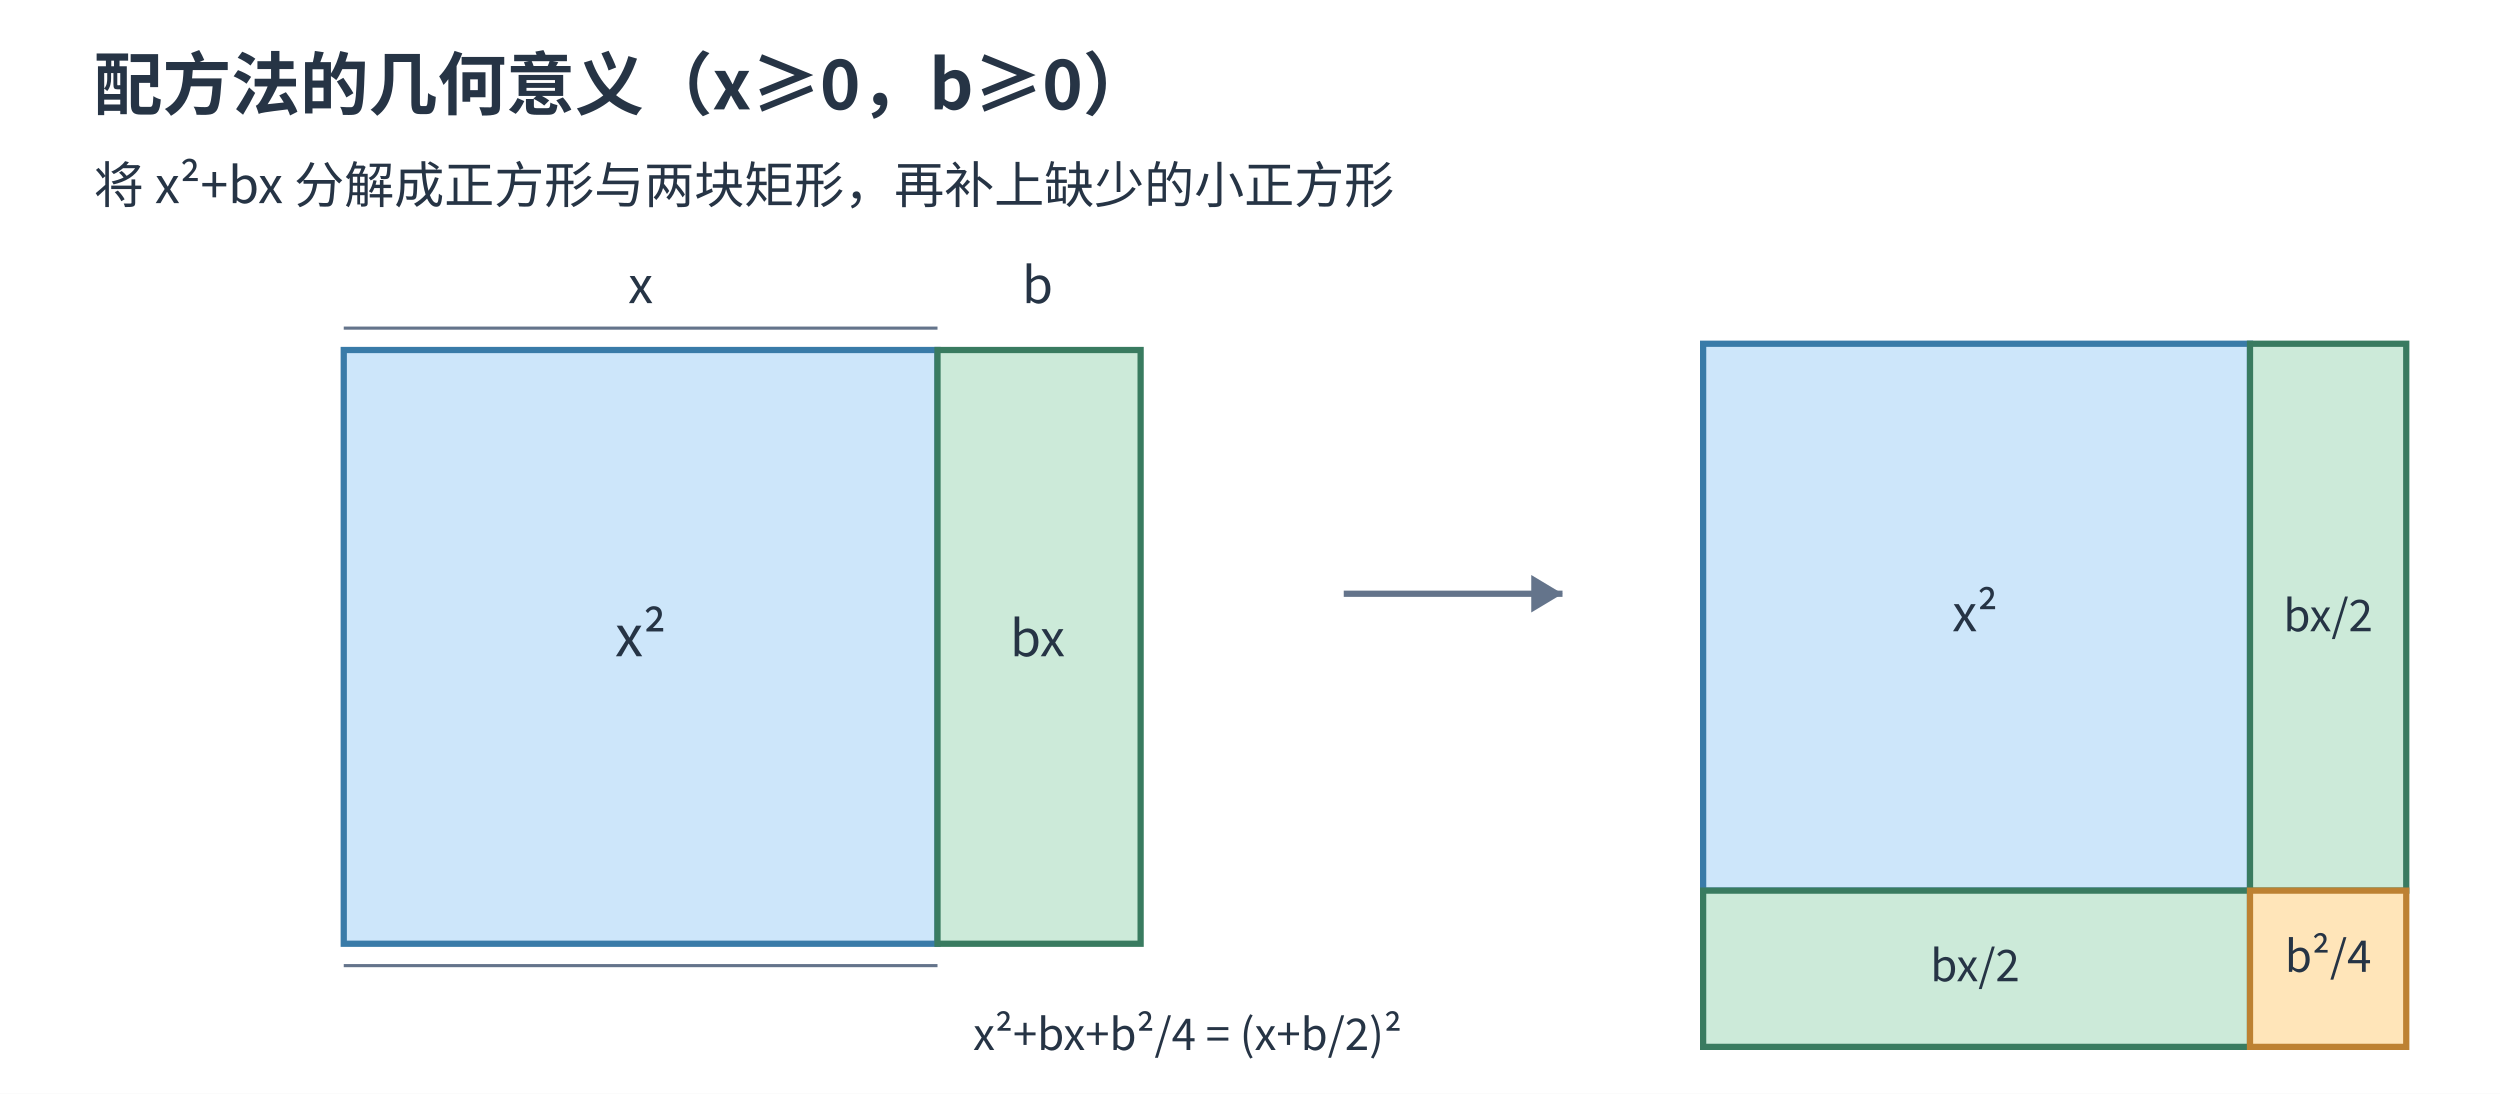
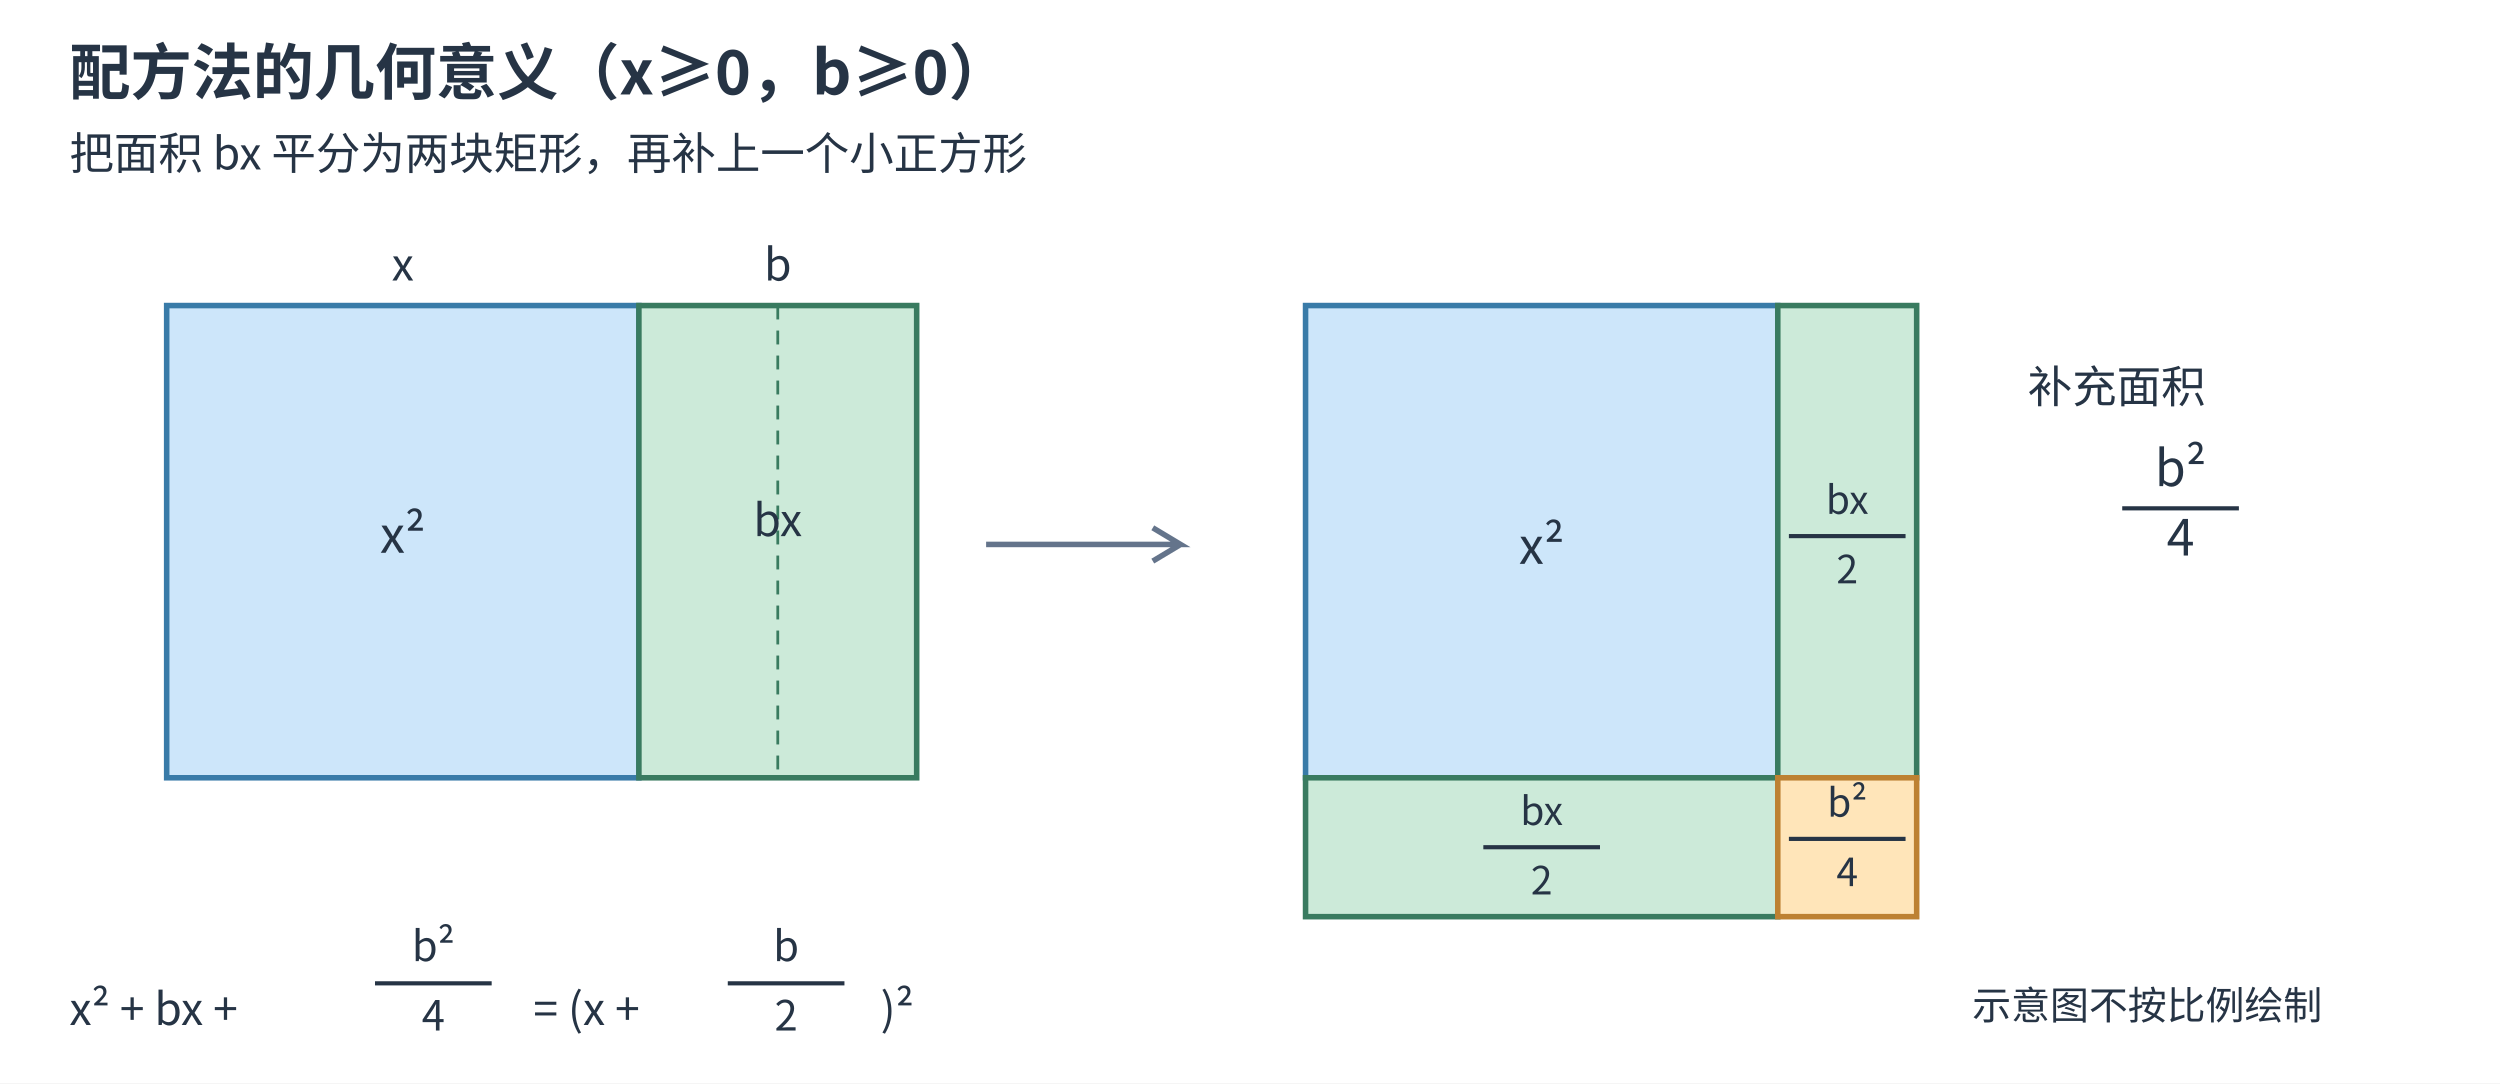
- <svg xmlns="http://www.w3.org/2000/svg" width="800" height="350" viewBox="0 0 800 350">
-   <rect width="800" height="350" fill="white" />
+ <svg xmlns="http://www.w3.org/2000/svg" width="900" height="390" viewBox="0 0 900 390">
+   <rect width="900" height="390" fill="white" />
  <style>text{font-family:"Microsoft YaHei","PingFang SC","Noto Sans CJK SC",sans-serif;fill:#263445}.t{font-size:22px;font-weight:700}.s{font-size:16px}.m{font-size:18px}.small{font-size:14px}</style>
-   <text class="t" x="30" y="35">配方法的几何意义（x≥0，b≥0）</text>
-   <text class="s" x="30" y="65">将 x²+bx 分解成正方形与两块矩形，再补上缺少的小正方形</text>
-   <rect x="110" y="112" width="190" height="190" fill="#cde6fa" stroke="#397ba8" stroke-width="2" />
-   <rect x="300" y="112" width="65" height="190" fill="#ccead9" stroke="#397b60" stroke-width="2" />
-   <rect x="110" y="302" width="190" height="0" fill="none" />
-   <text class="m" x="205" y="210" text-anchor="middle">x²</text>
-   <text class="s" x="332" y="210" text-anchor="middle">bx</text>
-   <path d="M110 105 H300 M110 309 H300" stroke="#64748b" />
-   <text class="s" x="205" y="97" text-anchor="middle">x</text>
-   <text class="s" x="332" y="97" text-anchor="middle">b</text>
-   <path d="M430 190 H500" stroke="#64748b" stroke-width="2" />
-   <path d="M500 190 l-10 -6 v12 z" fill="#64748b" />
-   <rect x="545" y="110" width="175" height="175" fill="#cde6fa" stroke="#397ba8" stroke-width="2" />
-   <rect x="720" y="110" width="50" height="175" fill="#ccead9" stroke="#397b60" stroke-width="2" />
-   <rect x="545" y="285" width="175" height="50" fill="#ccead9" stroke="#397b60" stroke-width="2" />
-   <rect x="720" y="285" width="50" height="50" fill="#ffe5b9" stroke="#bd8132" stroke-width="2" />
-   <text class="s" x="632" y="202" text-anchor="middle">x²</text>
-   <text class="small" x="745" y="202" text-anchor="middle">bx/2</text>
-   <text class="small" x="632" y="314" text-anchor="middle">bx/2</text>
-   <text class="small" x="745" y="311" text-anchor="middle">b²/4</text>
-   <text class="small" x="380" y="336" text-anchor="middle">x²+bx+b²/4 = (x+b/2)²</text>
+   <text class="t" x="25" y="34">配方法的几何意义（x≥0，b≥0）</text>
+   <text class="s" x="25" y="61">把面积 bx 平分为两块矩形，再补上一个小正方形</text>
+   <rect x="60" y="110" width="170" height="170" fill="#cde6fa" stroke="#397ba8" stroke-width="2" />
+   <rect x="230" y="110" width="100" height="170" fill="#ccead9" stroke="#397b60" stroke-width="2" />
+   <path d="M280 110 V280" stroke="#397b60" stroke-dasharray="5 4" />
+   <text class="m" x="145" y="199" text-anchor="middle">x²</text>
+   <text class="s" x="280" y="193" text-anchor="middle">bx</text>
+   <text class="s" x="145" y="101" text-anchor="middle">x</text>
+   <text class="s" x="280" y="101" text-anchor="middle">b</text>
+   <path d="M355 196 H425 l-10 -6 m10 6 l-10 6" fill="none" stroke="#64748b" stroke-width="2" />
+   <rect x="470" y="110" width="170" height="170" fill="#cde6fa" stroke="#397ba8" stroke-width="2" />
+   <rect x="640" y="110" width="50" height="170" fill="#ccead9" stroke="#397b60" stroke-width="2" />
+   <rect x="470" y="280" width="170" height="50" fill="#ccead9" stroke="#397b60" stroke-width="2" />
+   <rect x="640" y="280" width="50" height="50" fill="#ffe5b9" stroke="#bd8132" stroke-width="2" />
+   <text class="m" x="555" y="203" text-anchor="middle">x²</text>
+   <g font-size="14" text-anchor="middle">
+     <text x="665" y="185">bx</text>
+     <path d="M644 193 H686" stroke="#263445" stroke-width="1.5" />
+     <text x="665" y="210">2</text>
+   </g>
+   <g font-size="14" text-anchor="middle">
+     <text x="555" y="297">bx</text>
+     <path d="M534 305 H576" stroke="#263445" stroke-width="1.5" />
+     <text x="555" y="322">2</text>
+   </g>
+   <g font-size="14" text-anchor="middle">
+     <text x="665" y="294">b²</text>
+     <path d="M644 302 H686" stroke="#263445" stroke-width="1.5" />
+     <text x="665" y="319">4</text>
+   </g>
+   <text class="s" x="730" y="145">补充面积</text>
+   <g font-size="18" text-anchor="middle">
+     <text x="785" y="175">b²</text>
+     <path d="M764 183 H806" stroke="#263445" stroke-width="1.5" />
+     <text x="785" y="200">4</text>
+   </g>
+   <text class="s" x="25" y="369">x² + bx +</text>
+   <g font-size="15" text-anchor="middle">
+     <text x="156" y="346">b²</text>
+     <path d="M135 354 H177" stroke="#263445" stroke-width="1.5" />
+     <text x="156" y="371">4</text>
+   </g>
+   <text class="s" x="192" y="369">= (x +</text>
+   <g font-size="15" text-anchor="middle">
+     <text x="283" y="346">b</text>
+     <path d="M262 354 H304" stroke="#263445" stroke-width="1.5" />
+     <text x="283" y="371">2</text>
+   </g>
+   <text class="s" x="317" y="369">)²</text>
+   <text class="small" x="710" y="367">示意图不按比例绘制</text>
</svg>
